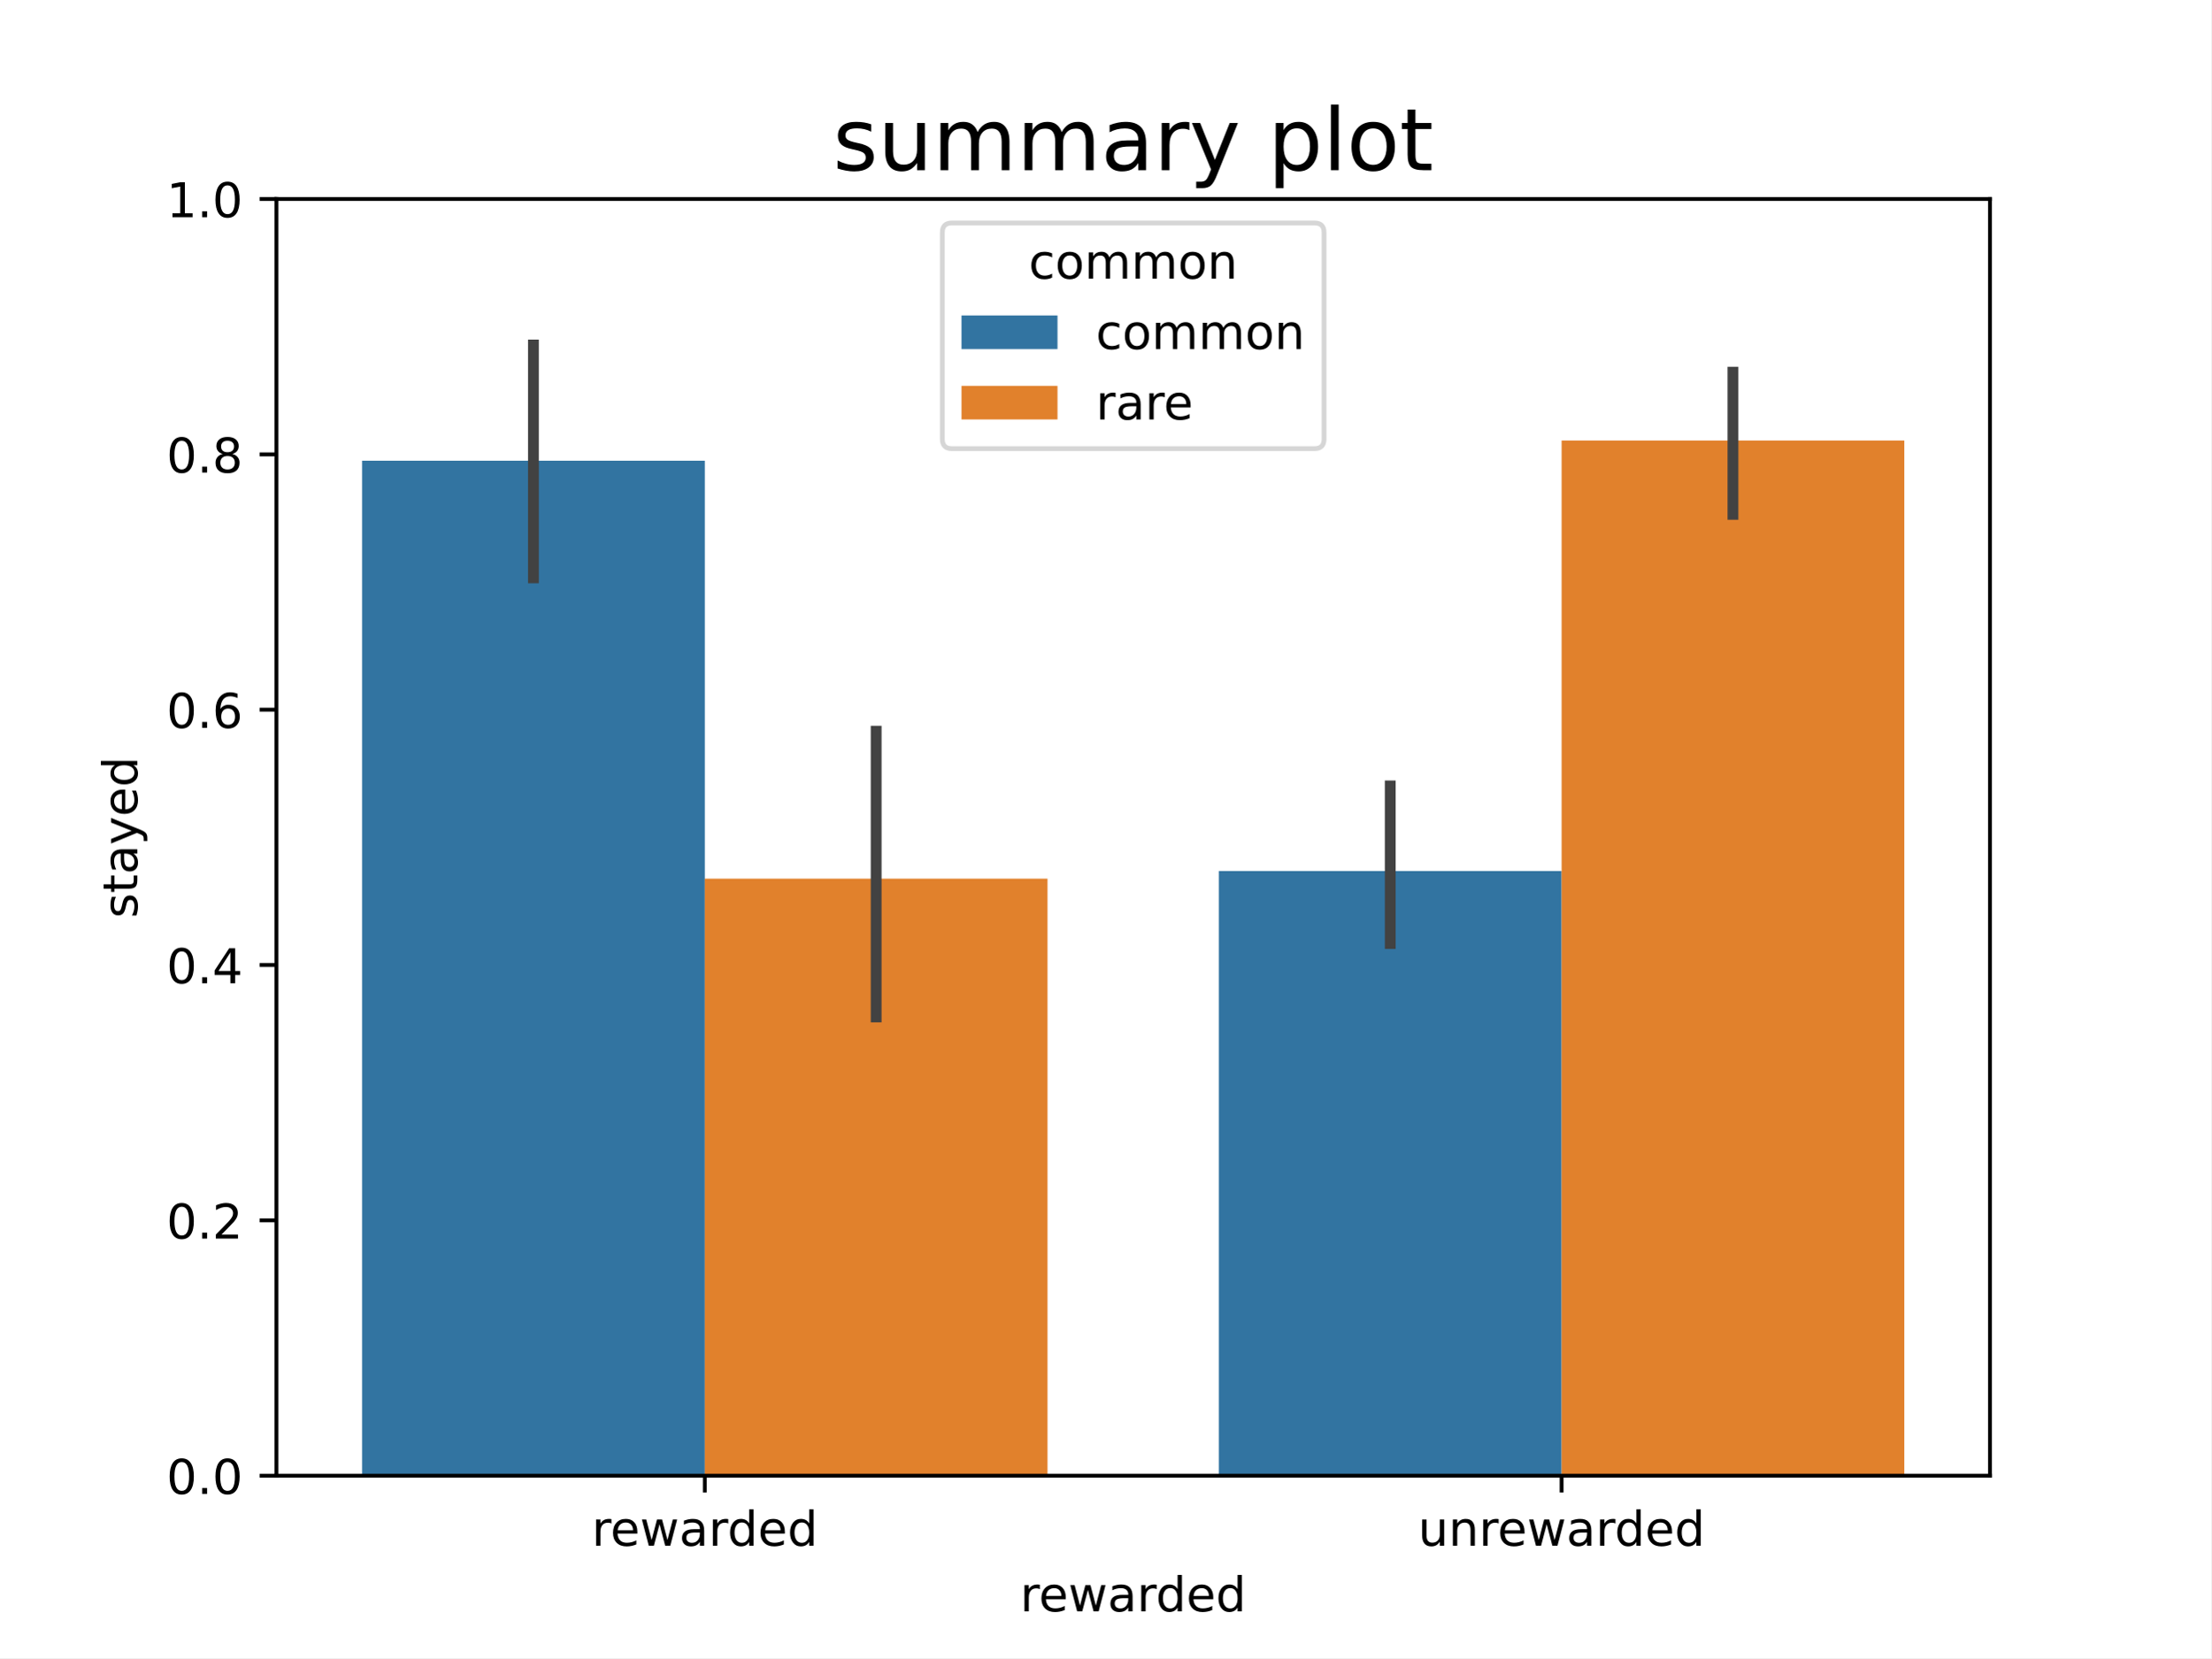
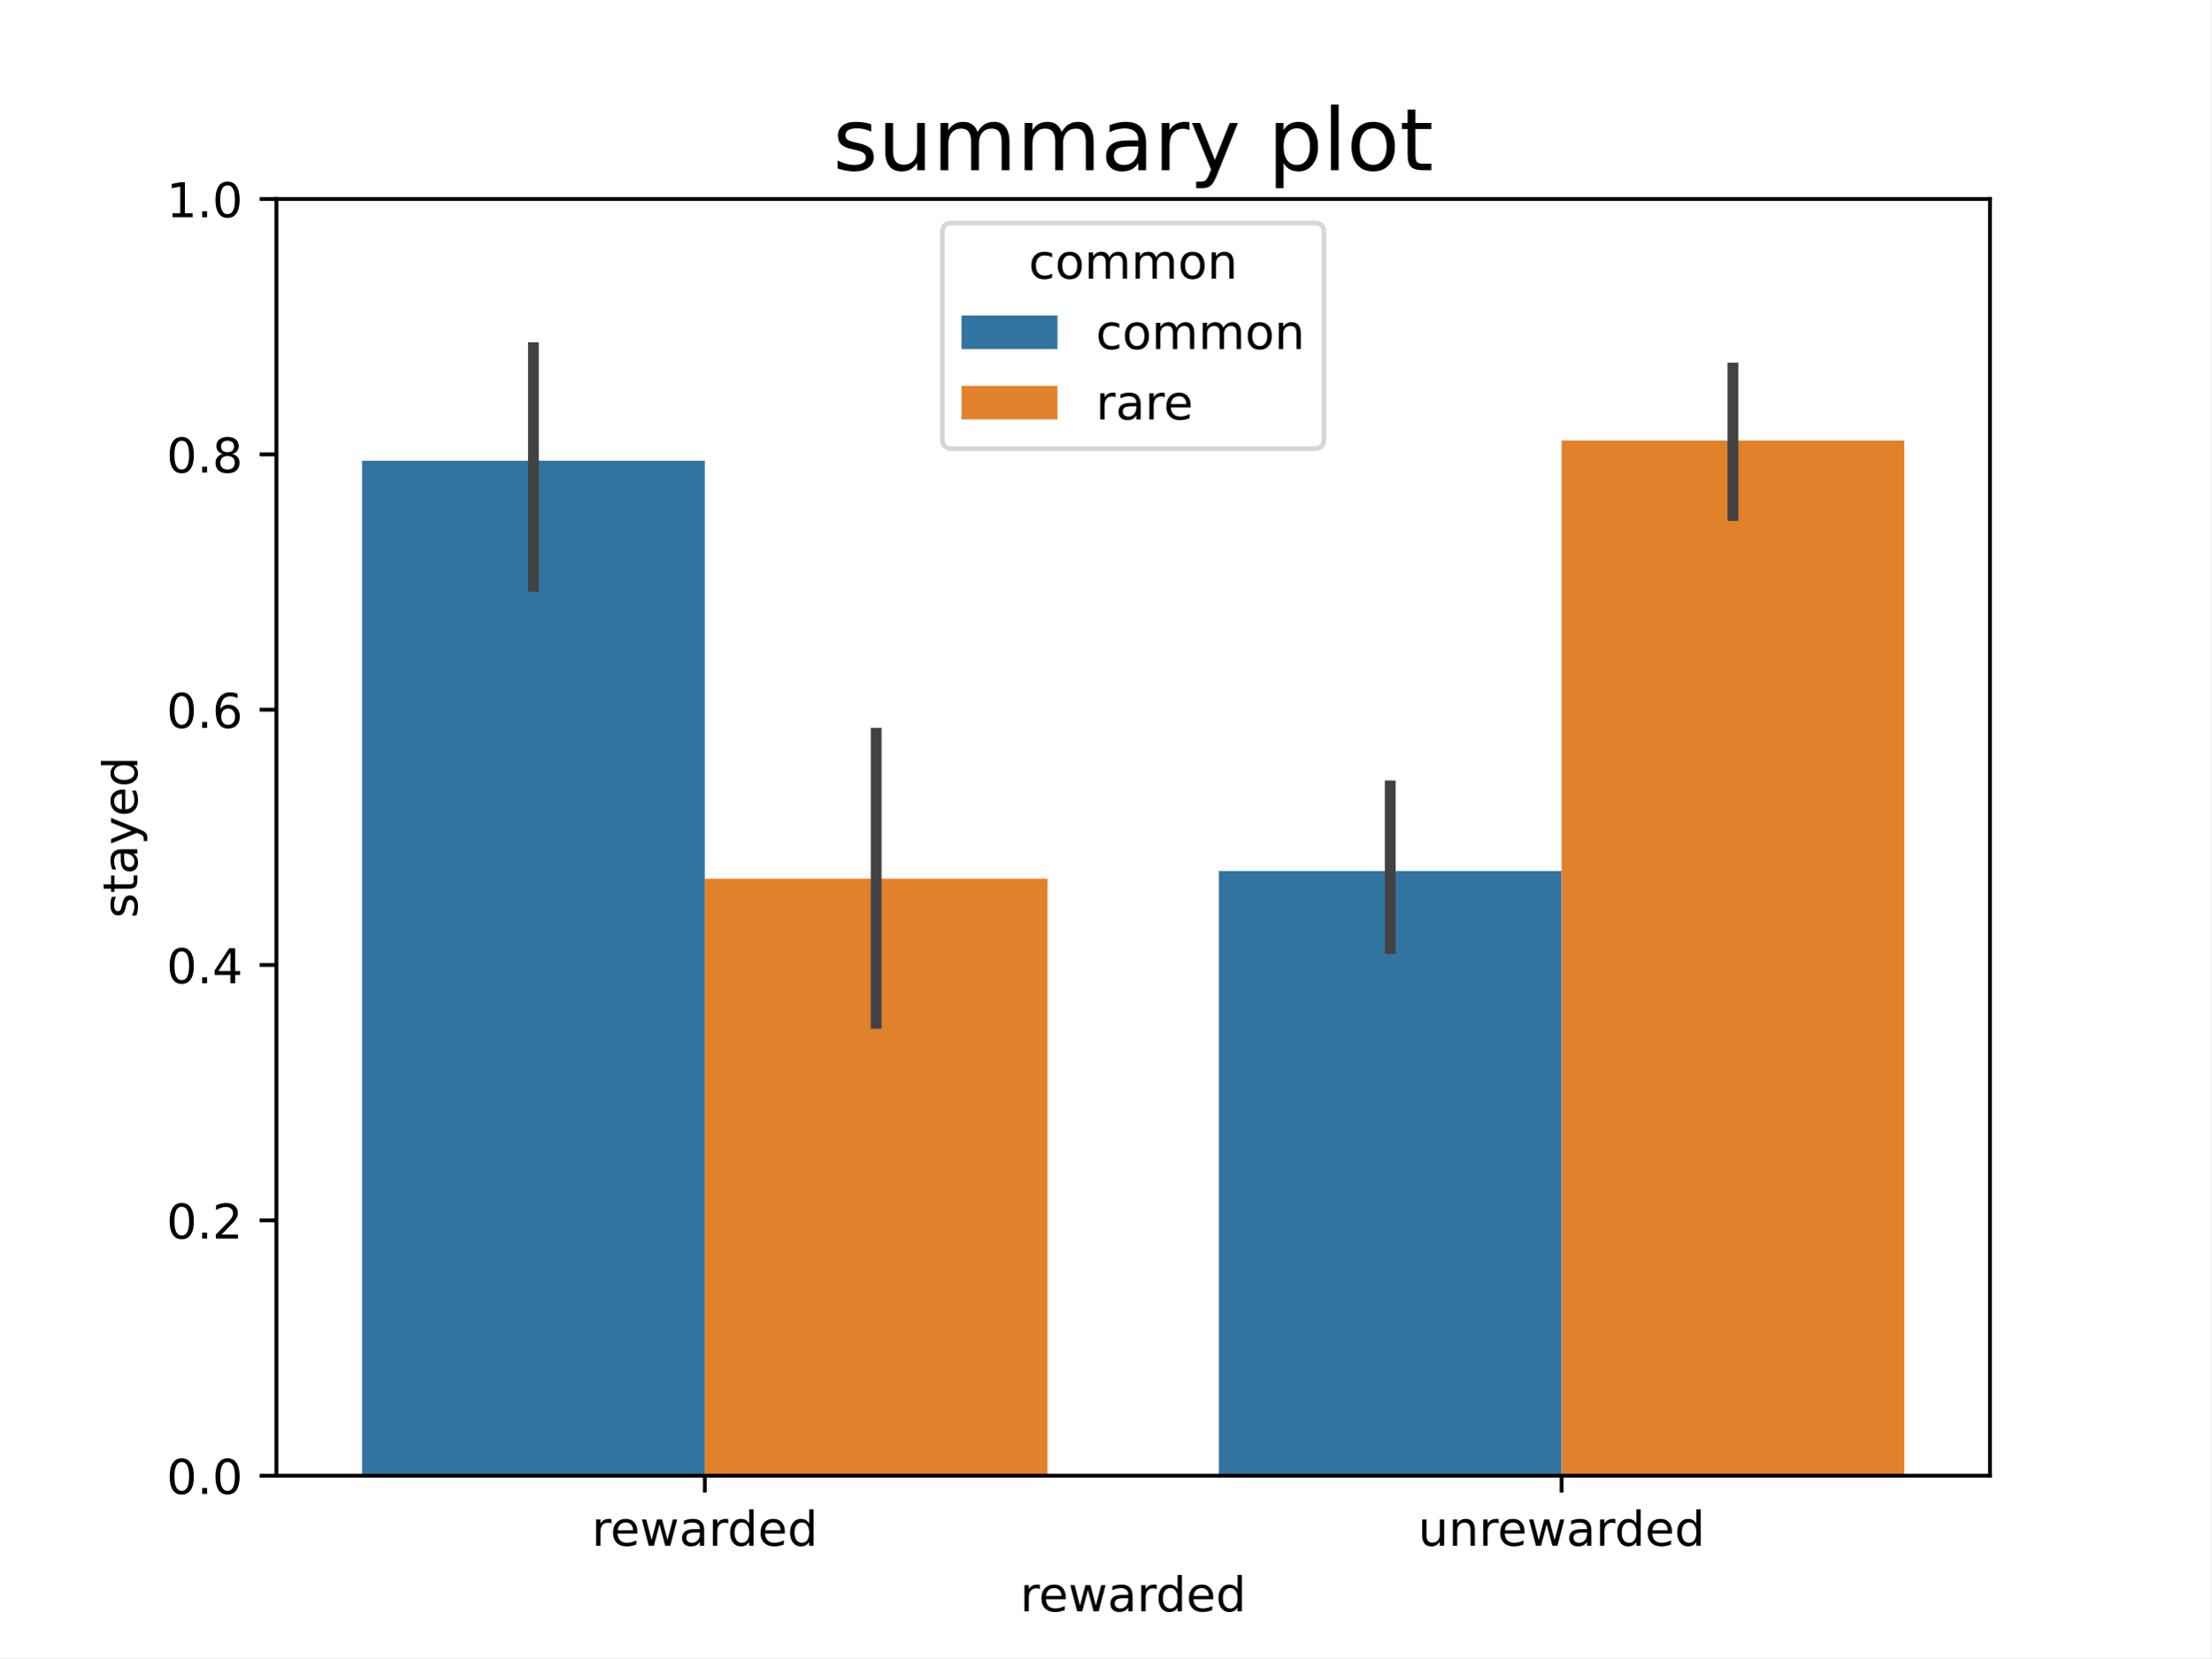
<svg xmlns="http://www.w3.org/2000/svg" xmlns:xlink="http://www.w3.org/1999/xlink" width="460.8pt" height="345.6pt" viewBox="0 0 460.8 345.6" version="1.1">
  <defs>
    <style type="text/css">*{stroke-linejoin: round; stroke-linecap: butt}</style>
  </defs>
  <g id="figure_1">
    <g id="patch_1">
      <path d="M 0 345.6  L 460.8 345.6  L 460.8 0  L 0 0  z " style="fill: #ffffff" />
    </g>
    <g id="axes_1">
      <g id="patch_2">
        <path d="M 57.6 307.584  L 414.72 307.584  L 414.72 41.472  L 57.6 41.472  z " style="fill: #ffffff" />
      </g>
      <g id="patch_3">
-         <path d="M 75.456 307.584  L 146.88 307.584  L 146.88 96.025  L 75.456 96.025  z " clip-path="url(#pe7c5aa489f)" style="fill: #3274a1" />
+         <path d="M 75.456 307.584  L 146.88 307.584  L 146.88 96.025  L 75.456 96.025  z " clip-path="url(#pb9fcee937c)" style="fill: #3274a1" />
      </g>
      <g id="patch_4">
-         <path d="M 254.016 307.584  L 325.44 307.584  L 325.44 181.551  L 254.016 181.551  z " clip-path="url(#pe7c5aa489f)" style="fill: #3274a1" />
+         <path d="M 254.016 307.584  L 325.44 307.584  L 325.44 181.551  L 254.016 181.551  z " clip-path="url(#pb9fcee937c)" style="fill: #3274a1" />
      </g>
      <g id="patch_5">
-         <path d="M 146.88 307.584  L 218.304 307.584  L 218.304 183.137  L 146.88 183.137  z " clip-path="url(#pe7c5aa489f)" style="fill: #e1812c" />
+         <path d="M 146.88 307.584  L 218.304 307.584  L 218.304 183.137  L 146.88 183.137  z " clip-path="url(#pb9fcee937c)" style="fill: #e1812c" />
      </g>
      <g id="patch_6">
-         <path d="M 325.44 307.584  L 396.864 307.584  L 396.864 91.82  L 325.44 91.82  z " clip-path="url(#pe7c5aa489f)" style="fill: #e1812c" />
+         <path d="M 325.44 307.584  L 396.864 307.584  L 396.864 91.82  L 325.44 91.82  z " clip-path="url(#pb9fcee937c)" style="fill: #e1812c" />
      </g>
      <g id="patch_7">
-         <path d="M 146.88 307.584  L 146.88 307.584  L 146.88 307.584  L 146.88 307.584  z " clip-path="url(#pe7c5aa489f)" style="fill: #3274a1" />
+         <path d="M 146.88 307.584  L 146.88 307.584  L 146.88 307.584  L 146.88 307.584  z " clip-path="url(#pb9fcee937c)" style="fill: #3274a1" />
      </g>
      <g id="patch_8">
-         <path d="M 146.88 307.584  L 146.88 307.584  L 146.88 307.584  L 146.88 307.584  z " clip-path="url(#pe7c5aa489f)" style="fill: #e1812c" />
+         <path d="M 146.88 307.584  L 146.88 307.584  L 146.88 307.584  L 146.88 307.584  z " clip-path="url(#pb9fcee937c)" style="fill: #e1812c" />
      </g>
      <g id="matplotlib.axis_1">
        <g id="xtick_1">
          <g id="line2d_1">
            <defs>
-               <path id="md6ddf74906" d="M 0 0  L 0 3.5  " style="stroke: #000000; stroke-width: 0.8" />
+               <path id="mb1b4968ed9" d="M 0 0  L 0 3.5  " style="stroke: #000000; stroke-width: 0.8" />
            </defs>
            <g>
-               <use xlink:href="#md6ddf74906" x="146.88" y="307.584" style="stroke: #000000; stroke-width: 0.8" />
+               <use xlink:href="#mb1b4968ed9" x="146.88" y="307.584" style="stroke: #000000; stroke-width: 0.8" />
            </g>
          </g>
          <g id="text_1">
            <g transform="translate(123.3144 322.1824) scale(0.1 -0.1)">
              <defs>
                <path id="DejaVuSans-72" d="M 2631 2963  Q 2534 3019 2420 3045  Q 2306 3072 2169 3072  Q 1681 3072 1420 2755  Q 1159 2438 1159 1844  L 1159 0  L 581 0  L 581 3500  L 1159 3500  L 1159 2956  Q 1341 3275 1631 3429  Q 1922 3584 2338 3584  Q 2397 3584 2469 3576  Q 2541 3569 2628 3553  L 2631 2963  z " transform="scale(0.015625)" />
                <path id="DejaVuSans-65" d="M 3597 1894  L 3597 1613  L 953 1613  Q 991 1019 1311 708  Q 1631 397 2203 397  Q 2534 397 2845 478  Q 3156 559 3463 722  L 3463 178  Q 3153 47 2828 -22  Q 2503 -91 2169 -91  Q 1331 -91 842 396  Q 353 884 353 1716  Q 353 2575 817 3079  Q 1281 3584 2069 3584  Q 2775 3584 3186 3129  Q 3597 2675 3597 1894  z M 3022 2063  Q 3016 2534 2758 2815  Q 2500 3097 2075 3097  Q 1594 3097 1305 2825  Q 1016 2553 972 2059  L 3022 2063  z " transform="scale(0.015625)" />
                <path id="DejaVuSans-77" d="M 269 3500  L 844 3500  L 1563 769  L 2278 3500  L 2956 3500  L 3675 769  L 4391 3500  L 4966 3500  L 4050 0  L 3372 0  L 2619 2869  L 1863 0  L 1184 0  L 269 3500  z " transform="scale(0.015625)" />
                <path id="DejaVuSans-61" d="M 2194 1759  Q 1497 1759 1228 1600  Q 959 1441 959 1056  Q 959 750 1161 570  Q 1363 391 1709 391  Q 2188 391 2477 730  Q 2766 1069 2766 1631  L 2766 1759  L 2194 1759  z M 3341 1997  L 3341 0  L 2766 0  L 2766 531  Q 2569 213 2275 61  Q 1981 -91 1556 -91  Q 1019 -91 701 211  Q 384 513 384 1019  Q 384 1609 779 1909  Q 1175 2209 1959 2209  L 2766 2209  L 2766 2266  Q 2766 2663 2505 2880  Q 2244 3097 1772 3097  Q 1472 3097 1187 3025  Q 903 2953 641 2809  L 641 3341  Q 956 3463 1253 3523  Q 1550 3584 1831 3584  Q 2591 3584 2966 3190  Q 3341 2797 3341 1997  z " transform="scale(0.015625)" />
                <path id="DejaVuSans-64" d="M 2906 2969  L 2906 4863  L 3481 4863  L 3481 0  L 2906 0  L 2906 525  Q 2725 213 2448 61  Q 2172 -91 1784 -91  Q 1150 -91 751 415  Q 353 922 353 1747  Q 353 2572 751 3078  Q 1150 3584 1784 3584  Q 2172 3584 2448 3432  Q 2725 3281 2906 2969  z M 947 1747  Q 947 1113 1208 752  Q 1469 391 1925 391  Q 2381 391 2643 752  Q 2906 1113 2906 1747  Q 2906 2381 2643 2742  Q 2381 3103 1925 3103  Q 1469 3103 1208 2742  Q 947 2381 947 1747  z " transform="scale(0.015625)" />
              </defs>
              <use xlink:href="#DejaVuSans-72" />
              <use xlink:href="#DejaVuSans-65" transform="translate(38.86328 0)" />
              <use xlink:href="#DejaVuSans-77" transform="translate(100.3867 0)" />
              <use xlink:href="#DejaVuSans-61" transform="translate(182.1738 0)" />
              <use xlink:href="#DejaVuSans-72" transform="translate(243.4531 0)" />
              <use xlink:href="#DejaVuSans-64" transform="translate(282.8164 0)" />
              <use xlink:href="#DejaVuSans-65" transform="translate(346.293 0)" />
              <use xlink:href="#DejaVuSans-64" transform="translate(407.8164 0)" />
            </g>
          </g>
        </g>
        <g id="xtick_2">
          <g id="line2d_2">
            <g>
-               <use xlink:href="#md6ddf74906" x="325.44" y="307.584" style="stroke: #000000; stroke-width: 0.8" />
+               <use xlink:href="#mb1b4968ed9" x="325.44" y="307.584" style="stroke: #000000; stroke-width: 0.8" />
            </g>
          </g>
          <g id="text_2">
            <g transform="translate(295.5369 322.1824) scale(0.1 -0.1)">
              <defs>
                <path id="DejaVuSans-75" d="M 544 1381  L 544 3500  L 1119 3500  L 1119 1403  Q 1119 906 1312 657  Q 1506 409 1894 409  Q 2359 409 2629 706  Q 2900 1003 2900 1516  L 2900 3500  L 3475 3500  L 3475 0  L 2900 0  L 2900 538  Q 2691 219 2414 64  Q 2138 -91 1772 -91  Q 1169 -91 856 284  Q 544 659 544 1381  z M 1991 3584  L 1991 3584  z " transform="scale(0.015625)" />
                <path id="DejaVuSans-6e" d="M 3513 2113  L 3513 0  L 2938 0  L 2938 2094  Q 2938 2591 2744 2837  Q 2550 3084 2163 3084  Q 1697 3084 1428 2787  Q 1159 2491 1159 1978  L 1159 0  L 581 0  L 581 3500  L 1159 3500  L 1159 2956  Q 1366 3272 1645 3428  Q 1925 3584 2291 3584  Q 2894 3584 3203 3211  Q 3513 2838 3513 2113  z " transform="scale(0.015625)" />
              </defs>
              <use xlink:href="#DejaVuSans-75" />
              <use xlink:href="#DejaVuSans-6e" transform="translate(63.37891 0)" />
              <use xlink:href="#DejaVuSans-72" transform="translate(126.7578 0)" />
              <use xlink:href="#DejaVuSans-65" transform="translate(165.6211 0)" />
              <use xlink:href="#DejaVuSans-77" transform="translate(227.1445 0)" />
              <use xlink:href="#DejaVuSans-61" transform="translate(308.9316 0)" />
              <use xlink:href="#DejaVuSans-72" transform="translate(370.2109 0)" />
              <use xlink:href="#DejaVuSans-64" transform="translate(409.5742 0)" />
              <use xlink:href="#DejaVuSans-65" transform="translate(473.0508 0)" />
              <use xlink:href="#DejaVuSans-64" transform="translate(534.5742 0)" />
            </g>
          </g>
        </g>
        <g id="text_3">
          <g transform="translate(212.5944 335.8606) scale(0.1 -0.1)">
            <use xlink:href="#DejaVuSans-72" />
            <use xlink:href="#DejaVuSans-65" transform="translate(38.86328 0)" />
            <use xlink:href="#DejaVuSans-77" transform="translate(100.3867 0)" />
            <use xlink:href="#DejaVuSans-61" transform="translate(182.1738 0)" />
            <use xlink:href="#DejaVuSans-72" transform="translate(243.4531 0)" />
            <use xlink:href="#DejaVuSans-64" transform="translate(282.8164 0)" />
            <use xlink:href="#DejaVuSans-65" transform="translate(346.293 0)" />
            <use xlink:href="#DejaVuSans-64" transform="translate(407.8164 0)" />
          </g>
        </g>
      </g>
      <g id="matplotlib.axis_2">
        <g id="ytick_1">
          <g id="line2d_3">
            <defs>
-               <path id="m1340f3cd6b" d="M 0 0  L -3.5 0  " style="stroke: #000000; stroke-width: 0.8" />
+               <path id="m5a614d8869" d="M 0 0  L -3.5 0  " style="stroke: #000000; stroke-width: 0.8" />
            </defs>
            <g>
-               <use xlink:href="#m1340f3cd6b" x="57.6" y="307.584" style="stroke: #000000; stroke-width: 0.8" />
+               <use xlink:href="#m5a614d8869" x="57.6" y="307.584" style="stroke: #000000; stroke-width: 0.8" />
            </g>
          </g>
          <g id="text_4">
            <g transform="translate(34.69687 311.3832) scale(0.1 -0.1)">
              <defs>
                <path id="DejaVuSans-30" d="M 2034 4250  Q 1547 4250 1301 3770  Q 1056 3291 1056 2328  Q 1056 1369 1301 889  Q 1547 409 2034 409  Q 2525 409 2770 889  Q 3016 1369 3016 2328  Q 3016 3291 2770 3770  Q 2525 4250 2034 4250  z M 2034 4750  Q 2819 4750 3233 4129  Q 3647 3509 3647 2328  Q 3647 1150 3233 529  Q 2819 -91 2034 -91  Q 1250 -91 836 529  Q 422 1150 422 2328  Q 422 3509 836 4129  Q 1250 4750 2034 4750  z " transform="scale(0.015625)" />
                <path id="DejaVuSans-2e" d="M 684 794  L 1344 794  L 1344 0  L 684 0  L 684 794  z " transform="scale(0.015625)" />
              </defs>
              <use xlink:href="#DejaVuSans-30" />
              <use xlink:href="#DejaVuSans-2e" transform="translate(63.62305 0)" />
              <use xlink:href="#DejaVuSans-30" transform="translate(95.41016 0)" />
            </g>
          </g>
        </g>
        <g id="ytick_2">
          <g id="line2d_4">
            <g>
-               <use xlink:href="#m1340f3cd6b" x="57.6" y="254.362" style="stroke: #000000; stroke-width: 0.8" />
+               <use xlink:href="#m5a614d8869" x="57.6" y="254.362" style="stroke: #000000; stroke-width: 0.8" />
            </g>
          </g>
          <g id="text_5">
            <g transform="translate(34.69687 258.1608) scale(0.1 -0.1)">
              <defs>
                <path id="DejaVuSans-32" d="M 1228 531  L 3431 531  L 3431 0  L 469 0  L 469 531  Q 828 903 1448 1529  Q 2069 2156 2228 2338  Q 2531 2678 2651 2914  Q 2772 3150 2772 3378  Q 2772 3750 2511 3984  Q 2250 4219 1831 4219  Q 1534 4219 1204 4116  Q 875 4013 500 3803  L 500 4441  Q 881 4594 1212 4672  Q 1544 4750 1819 4750  Q 2544 4750 2975 4387  Q 3406 4025 3406 3419  Q 3406 3131 3298 2873  Q 3191 2616 2906 2266  Q 2828 2175 2409 1742  Q 1991 1309 1228 531  z " transform="scale(0.015625)" />
              </defs>
              <use xlink:href="#DejaVuSans-30" />
              <use xlink:href="#DejaVuSans-2e" transform="translate(63.62305 0)" />
              <use xlink:href="#DejaVuSans-32" transform="translate(95.41016 0)" />
            </g>
          </g>
        </g>
        <g id="ytick_3">
          <g id="line2d_5">
            <g>
-               <use xlink:href="#m1340f3cd6b" x="57.6" y="201.139" style="stroke: #000000; stroke-width: 0.8" />
+               <use xlink:href="#m5a614d8869" x="57.6" y="201.139" style="stroke: #000000; stroke-width: 0.8" />
            </g>
          </g>
          <g id="text_6">
            <g transform="translate(34.69687 204.9384) scale(0.1 -0.1)">
              <defs>
                <path id="DejaVuSans-34" d="M 2419 4116  L 825 1625  L 2419 1625  L 2419 4116  z M 2253 4666  L 3047 4666  L 3047 1625  L 3713 1625  L 3713 1100  L 3047 1100  L 3047 0  L 2419 0  L 2419 1100  L 313 1100  L 313 1709  L 2253 4666  z " transform="scale(0.015625)" />
              </defs>
              <use xlink:href="#DejaVuSans-30" />
              <use xlink:href="#DejaVuSans-2e" transform="translate(63.62305 0)" />
              <use xlink:href="#DejaVuSans-34" transform="translate(95.41016 0)" />
            </g>
          </g>
        </g>
        <g id="ytick_4">
          <g id="line2d_6">
            <g>
-               <use xlink:href="#m1340f3cd6b" x="57.6" y="147.917" style="stroke: #000000; stroke-width: 0.8" />
+               <use xlink:href="#m5a614d8869" x="57.6" y="147.917" style="stroke: #000000; stroke-width: 0.8" />
            </g>
          </g>
          <g id="text_7">
            <g transform="translate(34.69687 151.716) scale(0.1 -0.1)">
              <defs>
                <path id="DejaVuSans-36" d="M 2113 2584  Q 1688 2584 1439 2293  Q 1191 2003 1191 1497  Q 1191 994 1439 701  Q 1688 409 2113 409  Q 2538 409 2786 701  Q 3034 994 3034 1497  Q 3034 2003 2786 2293  Q 2538 2584 2113 2584  z M 3366 4563  L 3366 3988  Q 3128 4100 2886 4159  Q 2644 4219 2406 4219  Q 1781 4219 1451 3797  Q 1122 3375 1075 2522  Q 1259 2794 1537 2939  Q 1816 3084 2150 3084  Q 2853 3084 3261 2657  Q 3669 2231 3669 1497  Q 3669 778 3244 343  Q 2819 -91 2113 -91  Q 1303 -91 875 529  Q 447 1150 447 2328  Q 447 3434 972 4092  Q 1497 4750 2381 4750  Q 2619 4750 2861 4703  Q 3103 4656 3366 4563  z " transform="scale(0.015625)" />
              </defs>
              <use xlink:href="#DejaVuSans-30" />
              <use xlink:href="#DejaVuSans-2e" transform="translate(63.62305 0)" />
              <use xlink:href="#DejaVuSans-36" transform="translate(95.41016 0)" />
            </g>
          </g>
        </g>
        <g id="ytick_5">
          <g id="line2d_7">
            <g>
-               <use xlink:href="#m1340f3cd6b" x="57.6" y="94.694" style="stroke: #000000; stroke-width: 0.8" />
+               <use xlink:href="#m5a614d8869" x="57.6" y="94.694" style="stroke: #000000; stroke-width: 0.8" />
            </g>
          </g>
          <g id="text_8">
            <g transform="translate(34.69687 98.49362) scale(0.1 -0.1)">
              <defs>
                <path id="DejaVuSans-38" d="M 2034 2216  Q 1584 2216 1326 1975  Q 1069 1734 1069 1313  Q 1069 891 1326 650  Q 1584 409 2034 409  Q 2484 409 2743 651  Q 3003 894 3003 1313  Q 3003 1734 2745 1975  Q 2488 2216 2034 2216  z M 1403 2484  Q 997 2584 770 2862  Q 544 3141 544 3541  Q 544 4100 942 4425  Q 1341 4750 2034 4750  Q 2731 4750 3128 4425  Q 3525 4100 3525 3541  Q 3525 3141 3298 2862  Q 3072 2584 2669 2484  Q 3125 2378 3379 2068  Q 3634 1759 3634 1313  Q 3634 634 3220 271  Q 2806 -91 2034 -91  Q 1263 -91 848 271  Q 434 634 434 1313  Q 434 1759 690 2068  Q 947 2378 1403 2484  z M 1172 3481  Q 1172 3119 1398 2916  Q 1625 2713 2034 2713  Q 2441 2713 2670 2916  Q 2900 3119 2900 3481  Q 2900 3844 2670 4047  Q 2441 4250 2034 4250  Q 1625 4250 1398 4047  Q 1172 3844 1172 3481  z " transform="scale(0.015625)" />
              </defs>
              <use xlink:href="#DejaVuSans-30" />
              <use xlink:href="#DejaVuSans-2e" transform="translate(63.62305 0)" />
              <use xlink:href="#DejaVuSans-38" transform="translate(95.41016 0)" />
            </g>
          </g>
        </g>
        <g id="ytick_6">
          <g id="line2d_8">
            <g>
-               <use xlink:href="#m1340f3cd6b" x="57.6" y="41.472" style="stroke: #000000; stroke-width: 0.8" />
+               <use xlink:href="#m5a614d8869" x="57.6" y="41.472" style="stroke: #000000; stroke-width: 0.8" />
            </g>
          </g>
          <g id="text_9">
            <g transform="translate(34.69687 45.27122) scale(0.1 -0.1)">
              <defs>
                <path id="DejaVuSans-31" d="M 794 531  L 1825 531  L 1825 4091  L 703 3866  L 703 4441  L 1819 4666  L 2450 4666  L 2450 531  L 3481 531  L 3481 0  L 794 0  L 794 531  z " transform="scale(0.015625)" />
              </defs>
              <use xlink:href="#DejaVuSans-31" />
              <use xlink:href="#DejaVuSans-2e" transform="translate(63.62305 0)" />
              <use xlink:href="#DejaVuSans-30" transform="translate(95.41016 0)" />
            </g>
          </g>
        </g>
        <g id="text_10">
          <g transform="translate(28.61719 191.3671) rotate(-90) scale(0.1 -0.1)">
            <defs>
              <path id="DejaVuSans-73" d="M 2834 3397  L 2834 2853  Q 2591 2978 2328 3040  Q 2066 3103 1784 3103  Q 1356 3103 1142 2972  Q 928 2841 928 2578  Q 928 2378 1081 2264  Q 1234 2150 1697 2047  L 1894 2003  Q 2506 1872 2764 1633  Q 3022 1394 3022 966  Q 3022 478 2636 193  Q 2250 -91 1575 -91  Q 1294 -91 989 -36  Q 684 19 347 128  L 347 722  Q 666 556 975 473  Q 1284 391 1588 391  Q 1994 391 2212 530  Q 2431 669 2431 922  Q 2431 1156 2273 1281  Q 2116 1406 1581 1522  L 1381 1569  Q 847 1681 609 1914  Q 372 2147 372 2553  Q 372 3047 722 3315  Q 1072 3584 1716 3584  Q 2034 3584 2315 3537  Q 2597 3491 2834 3397  z " transform="scale(0.015625)" />
              <path id="DejaVuSans-74" d="M 1172 4494  L 1172 3500  L 2356 3500  L 2356 3053  L 1172 3053  L 1172 1153  Q 1172 725 1289 603  Q 1406 481 1766 481  L 2356 481  L 2356 0  L 1766 0  Q 1100 0 847 248  Q 594 497 594 1153  L 594 3053  L 172 3053  L 172 3500  L 594 3500  L 594 4494  L 1172 4494  z " transform="scale(0.015625)" />
              <path id="DejaVuSans-79" d="M 2059 -325  Q 1816 -950 1584 -1140  Q 1353 -1331 966 -1331  L 506 -1331  L 506 -850  L 844 -850  Q 1081 -850 1212 -737  Q 1344 -625 1503 -206  L 1606 56  L 191 3500  L 800 3500  L 1894 763  L 2988 3500  L 3597 3500  L 2059 -325  z " transform="scale(0.015625)" />
            </defs>
            <use xlink:href="#DejaVuSans-73" />
            <use xlink:href="#DejaVuSans-74" transform="translate(52.09961 0)" />
            <use xlink:href="#DejaVuSans-61" transform="translate(91.30859 0)" />
            <use xlink:href="#DejaVuSans-79" transform="translate(152.5879 0)" />
            <use xlink:href="#DejaVuSans-65" transform="translate(211.7676 0)" />
            <use xlink:href="#DejaVuSans-64" transform="translate(273.291 0)" />
          </g>
        </g>
      </g>
      <g id="line2d_9">
-         <path d="M 111.168 120.446  L 111.168 71.908  " clip-path="url(#pe7c5aa489f)" style="fill: none; stroke: #424242; stroke-width: 2.25; stroke-linecap: square" />
+         <path d="M 111.168 122.218  L 111.168 72.456  " clip-path="url(#pb9fcee937c)" style="fill: none; stroke: #424242; stroke-width: 2.25; stroke-linecap: square" />
      </g>
      <g id="line2d_10">
-         <path d="M 289.728 196.666  L 289.728 163.81  " clip-path="url(#pe7c5aa489f)" style="fill: none; stroke: #424242; stroke-width: 2.25; stroke-linecap: square" />
+         <path d="M 289.728 197.705  L 289.728 163.812  " clip-path="url(#pb9fcee937c)" style="fill: none; stroke: #424242; stroke-width: 2.25; stroke-linecap: square" />
      </g>
      <g id="line2d_11">
-         <path d="M 182.592 211.966  L 182.592 152.405  " clip-path="url(#pe7c5aa489f)" style="fill: none; stroke: #424242; stroke-width: 2.25; stroke-linecap: square" />
+         <path d="M 182.592 213.306  L 182.592 152.837  " clip-path="url(#pb9fcee937c)" style="fill: none; stroke: #424242; stroke-width: 2.25; stroke-linecap: square" />
      </g>
      <g id="line2d_12">
-         <path d="M 361.152 107.21  L 361.152 77.565  " clip-path="url(#pe7c5aa489f)" style="fill: none; stroke: #424242; stroke-width: 2.25; stroke-linecap: square" />
+         <path d="M 361.152 107.455  L 361.152 76.719  " clip-path="url(#pb9fcee937c)" style="fill: none; stroke: #424242; stroke-width: 2.25; stroke-linecap: square" />
      </g>
      <g id="patch_9">
        <path d="M 57.6 307.584  L 57.6 41.472  " style="fill: none; stroke: #000000; stroke-width: 0.8; stroke-linejoin: miter; stroke-linecap: square" />
      </g>
      <g id="patch_10">
        <path d="M 414.72 307.584  L 414.72 41.472  " style="fill: none; stroke: #000000; stroke-width: 0.8; stroke-linejoin: miter; stroke-linecap: square" />
      </g>
      <g id="patch_11">
        <path d="M 57.6 307.584  L 414.72 307.584  " style="fill: none; stroke: #000000; stroke-width: 0.8; stroke-linejoin: miter; stroke-linecap: square" />
      </g>
      <g id="patch_12">
        <path d="M 57.6 41.472  L 414.72 41.472  " style="fill: none; stroke: #000000; stroke-width: 0.8; stroke-linejoin: miter; stroke-linecap: square" />
      </g>
      <g id="text_11">
        <g transform="translate(173.5833 35.472) scale(0.18 -0.18)">
          <defs>
            <path id="DejaVuSans-6d" d="M 3328 2828  Q 3544 3216 3844 3400  Q 4144 3584 4550 3584  Q 5097 3584 5394 3201  Q 5691 2819 5691 2113  L 5691 0  L 5113 0  L 5113 2094  Q 5113 2597 4934 2840  Q 4756 3084 4391 3084  Q 3944 3084 3684 2787  Q 3425 2491 3425 1978  L 3425 0  L 2847 0  L 2847 2094  Q 2847 2600 2669 2842  Q 2491 3084 2119 3084  Q 1678 3084 1418 2786  Q 1159 2488 1159 1978  L 1159 0  L 581 0  L 581 3500  L 1159 3500  L 1159 2956  Q 1356 3278 1631 3431  Q 1906 3584 2284 3584  Q 2666 3584 2933 3390  Q 3200 3197 3328 2828  z " transform="scale(0.015625)" />
            <path id="DejaVuSans-20" transform="scale(0.015625)" />
            <path id="DejaVuSans-70" d="M 1159 525  L 1159 -1331  L 581 -1331  L 581 3500  L 1159 3500  L 1159 2969  Q 1341 3281 1617 3432  Q 1894 3584 2278 3584  Q 2916 3584 3314 3078  Q 3713 2572 3713 1747  Q 3713 922 3314 415  Q 2916 -91 2278 -91  Q 1894 -91 1617 61  Q 1341 213 1159 525  z M 3116 1747  Q 3116 2381 2855 2742  Q 2594 3103 2138 3103  Q 1681 3103 1420 2742  Q 1159 2381 1159 1747  Q 1159 1113 1420 752  Q 1681 391 2138 391  Q 2594 391 2855 752  Q 3116 1113 3116 1747  z " transform="scale(0.015625)" />
            <path id="DejaVuSans-6c" d="M 603 4863  L 1178 4863  L 1178 0  L 603 0  L 603 4863  z " transform="scale(0.015625)" />
            <path id="DejaVuSans-6f" d="M 1959 3097  Q 1497 3097 1228 2736  Q 959 2375 959 1747  Q 959 1119 1226 758  Q 1494 397 1959 397  Q 2419 397 2687 759  Q 2956 1122 2956 1747  Q 2956 2369 2687 2733  Q 2419 3097 1959 3097  z M 1959 3584  Q 2709 3584 3137 3096  Q 3566 2609 3566 1747  Q 3566 888 3137 398  Q 2709 -91 1959 -91  Q 1206 -91 779 398  Q 353 888 353 1747  Q 353 2609 779 3096  Q 1206 3584 1959 3584  z " transform="scale(0.015625)" />
          </defs>
          <use xlink:href="#DejaVuSans-73" />
          <use xlink:href="#DejaVuSans-75" transform="translate(52.09961 0)" />
          <use xlink:href="#DejaVuSans-6d" transform="translate(115.4785 0)" />
          <use xlink:href="#DejaVuSans-6d" transform="translate(212.8906 0)" />
          <use xlink:href="#DejaVuSans-61" transform="translate(310.3027 0)" />
          <use xlink:href="#DejaVuSans-72" transform="translate(371.582 0)" />
          <use xlink:href="#DejaVuSans-79" transform="translate(412.6953 0)" />
          <use xlink:href="#DejaVuSans-20" transform="translate(471.875 0)" />
          <use xlink:href="#DejaVuSans-70" transform="translate(503.6621 0)" />
          <use xlink:href="#DejaVuSans-6c" transform="translate(567.1387 0)" />
          <use xlink:href="#DejaVuSans-6f" transform="translate(594.9219 0)" />
          <use xlink:href="#DejaVuSans-74" transform="translate(656.1035 0)" />
        </g>
      </g>
      <g id="legend_1">
        <g id="patch_13">
          <path d="M 198.383 93.506  L 273.937 93.506  Q 275.937 93.506 275.937 91.506  L 275.937 48.472  Q 275.937 46.472 273.937 46.472  L 198.383 46.472  Q 196.383 46.472 196.383 48.472  L 196.383 91.506  Q 196.383 93.506 198.383 93.506  z " style="fill: #ffffff; opacity: 0.8; stroke: #cccccc; stroke-linejoin: miter" />
        </g>
        <g id="text_12">
          <g transform="translate(214.3827 58.07044) scale(0.1 -0.1)">
            <defs>
              <path id="DejaVuSans-63" d="M 3122 3366  L 3122 2828  Q 2878 2963 2633 3030  Q 2388 3097 2138 3097  Q 1578 3097 1268 2742  Q 959 2388 959 1747  Q 959 1106 1268 751  Q 1578 397 2138 397  Q 2388 397 2633 464  Q 2878 531 3122 666  L 3122 134  Q 2881 22 2623 -34  Q 2366 -91 2075 -91  Q 1284 -91 818 406  Q 353 903 353 1747  Q 353 2603 823 3093  Q 1294 3584 2113 3584  Q 2378 3584 2631 3529  Q 2884 3475 3122 3366  z " transform="scale(0.015625)" />
            </defs>
            <use xlink:href="#DejaVuSans-63" />
            <use xlink:href="#DejaVuSans-6f" transform="translate(54.98047 0)" />
            <use xlink:href="#DejaVuSans-6d" transform="translate(116.1621 0)" />
            <use xlink:href="#DejaVuSans-6d" transform="translate(213.5742 0)" />
            <use xlink:href="#DejaVuSans-6f" transform="translate(310.9863 0)" />
            <use xlink:href="#DejaVuSans-6e" transform="translate(372.168 0)" />
          </g>
        </g>
        <g id="patch_14">
          <path d="M 200.383 72.749  L 220.383 72.749  L 220.383 65.749  L 200.383 65.749  z " style="fill: #3274a1" />
        </g>
        <g id="text_13">
          <g transform="translate(228.3827 72.74856) scale(0.1 -0.1)">
            <use xlink:href="#DejaVuSans-63" />
            <use xlink:href="#DejaVuSans-6f" transform="translate(54.98047 0)" />
            <use xlink:href="#DejaVuSans-6d" transform="translate(116.1621 0)" />
            <use xlink:href="#DejaVuSans-6d" transform="translate(213.5742 0)" />
            <use xlink:href="#DejaVuSans-6f" transform="translate(310.9863 0)" />
            <use xlink:href="#DejaVuSans-6e" transform="translate(372.168 0)" />
          </g>
        </g>
        <g id="patch_15">
          <path d="M 200.383 87.427  L 220.383 87.427  L 220.383 80.427  L 200.383 80.427  z " style="fill: #e1812c" />
        </g>
        <g id="text_14">
          <g transform="translate(228.3827 87.42669) scale(0.1 -0.1)">
            <use xlink:href="#DejaVuSans-72" />
            <use xlink:href="#DejaVuSans-61" transform="translate(41.11328 0)" />
            <use xlink:href="#DejaVuSans-72" transform="translate(102.3926 0)" />
            <use xlink:href="#DejaVuSans-65" transform="translate(141.2559 0)" />
          </g>
        </g>
      </g>
    </g>
  </g>
  <defs>
-     <clipPath id="pe7c5aa489f">
+     <clipPath id="pb9fcee937c">
      <rect x="57.6" y="41.472" width="357.12" height="266.112" />
    </clipPath>
  </defs>
</svg>
